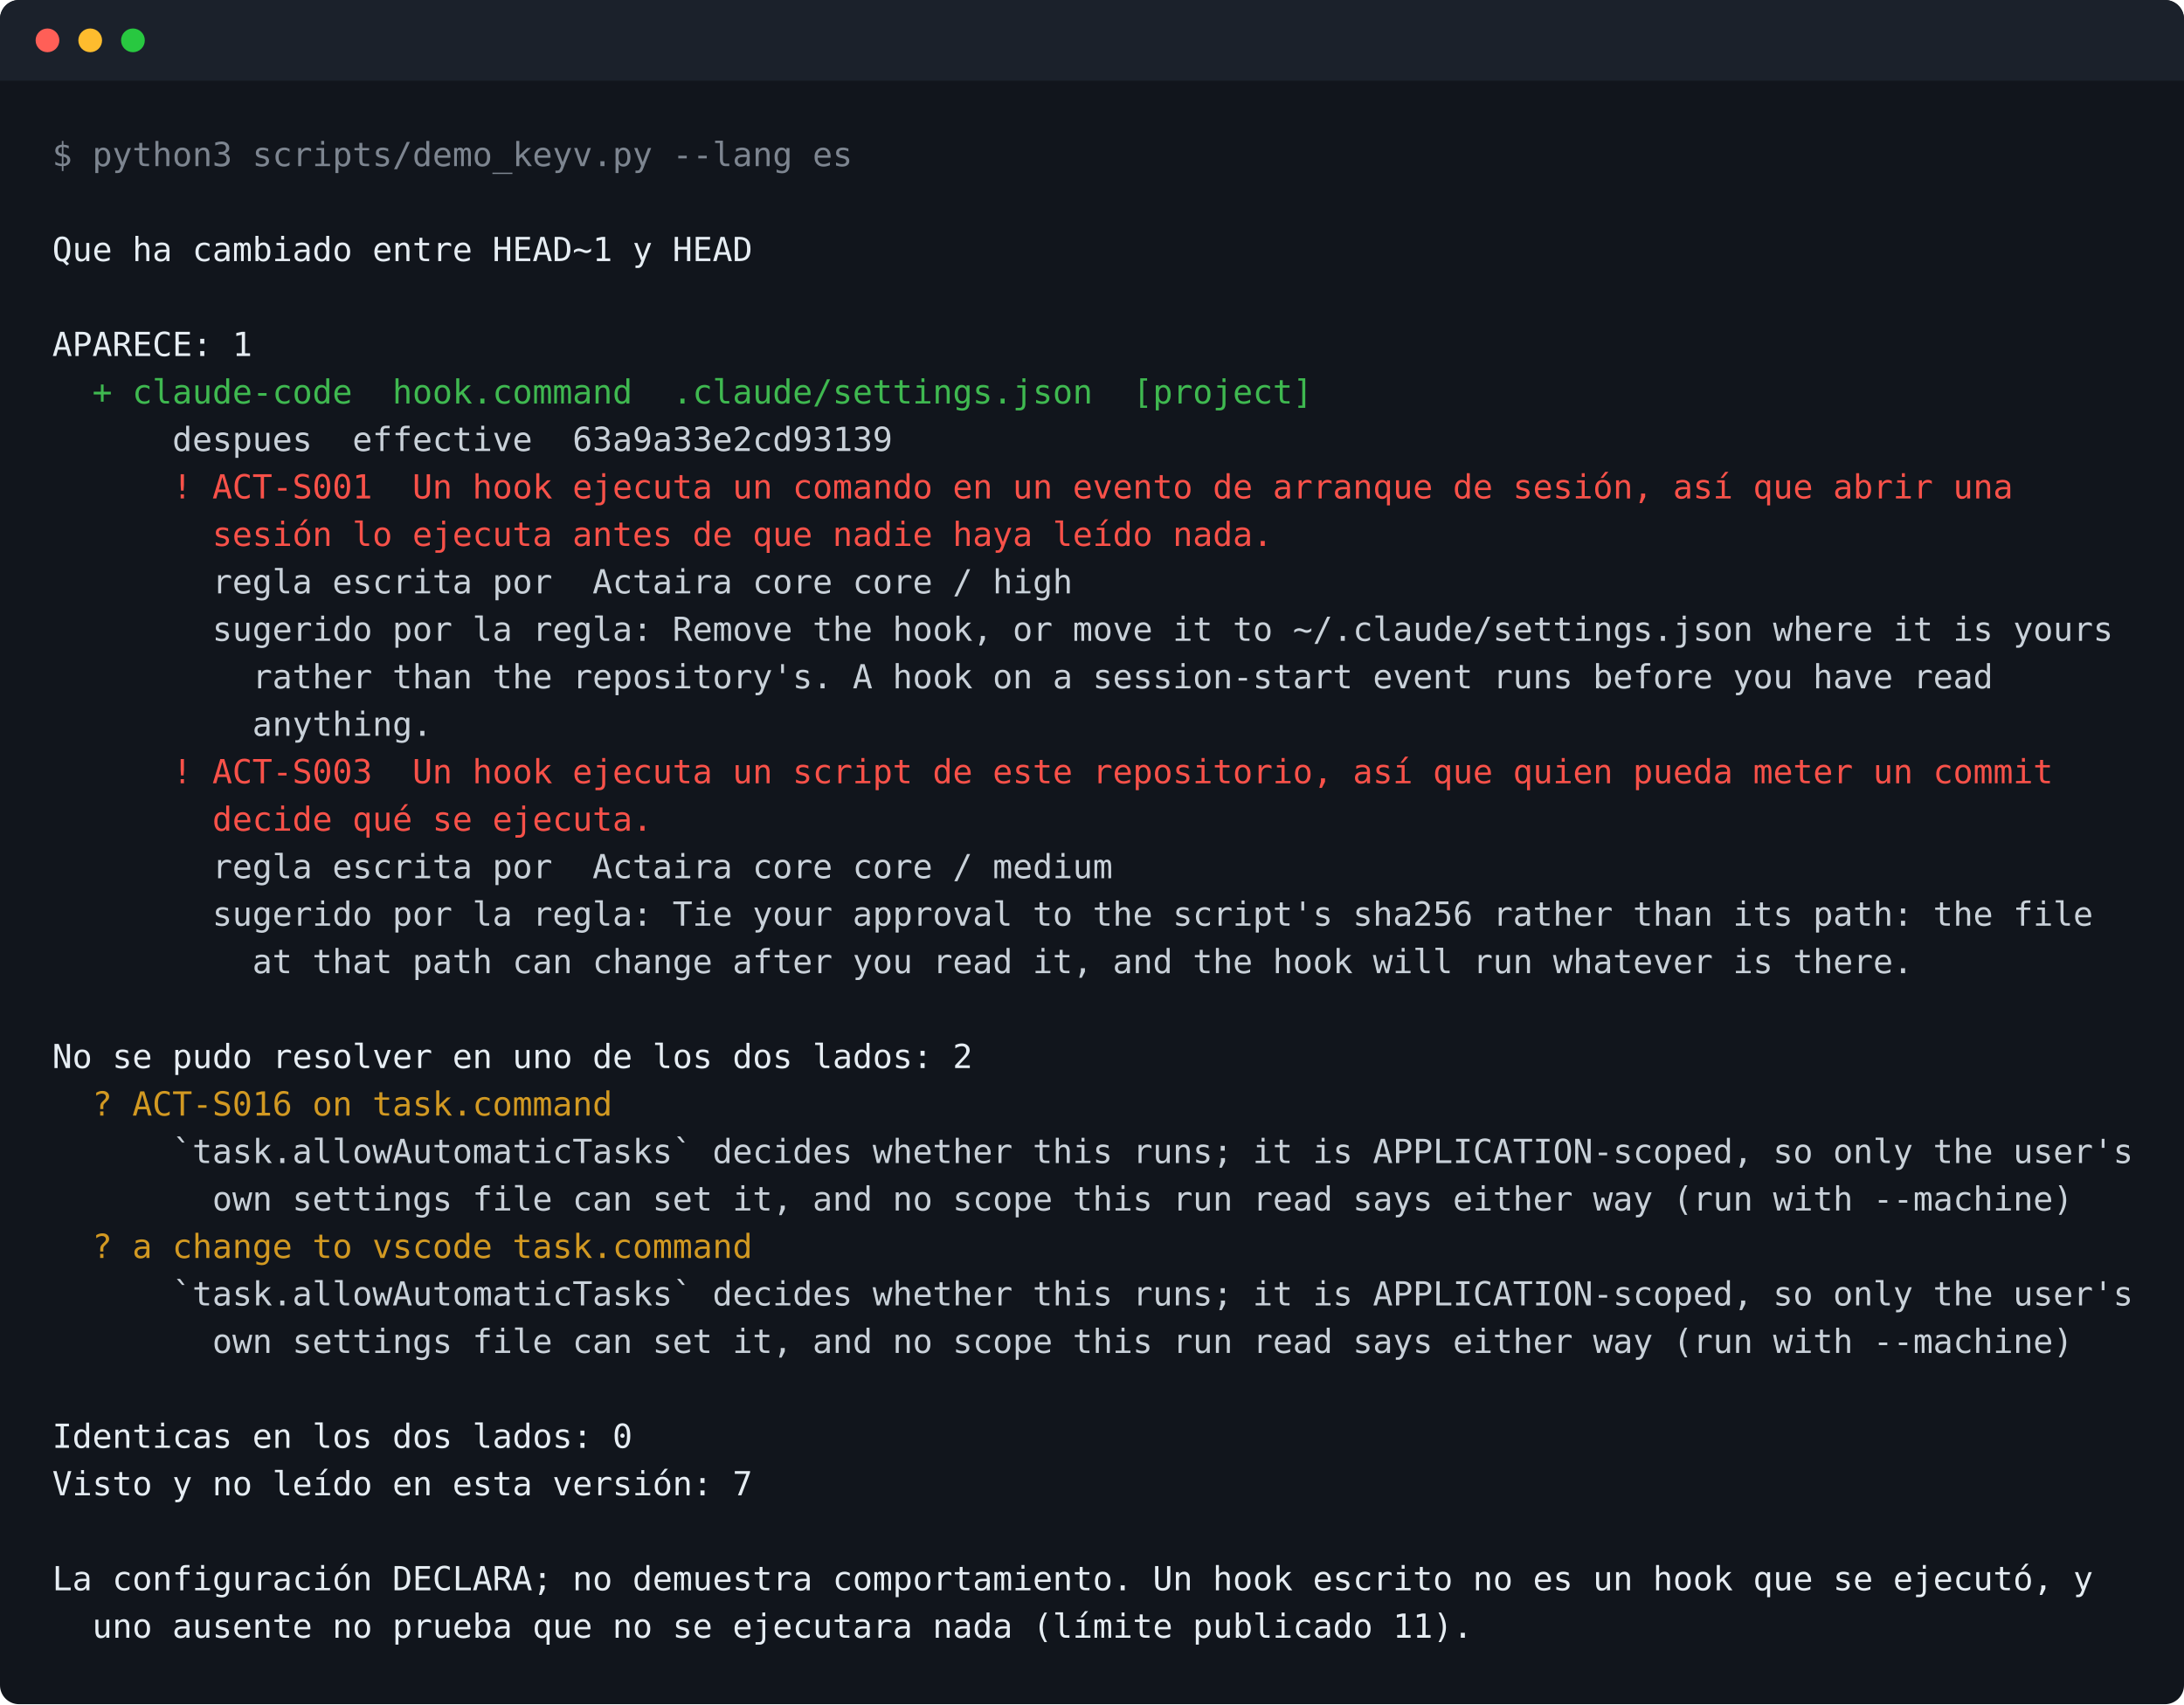
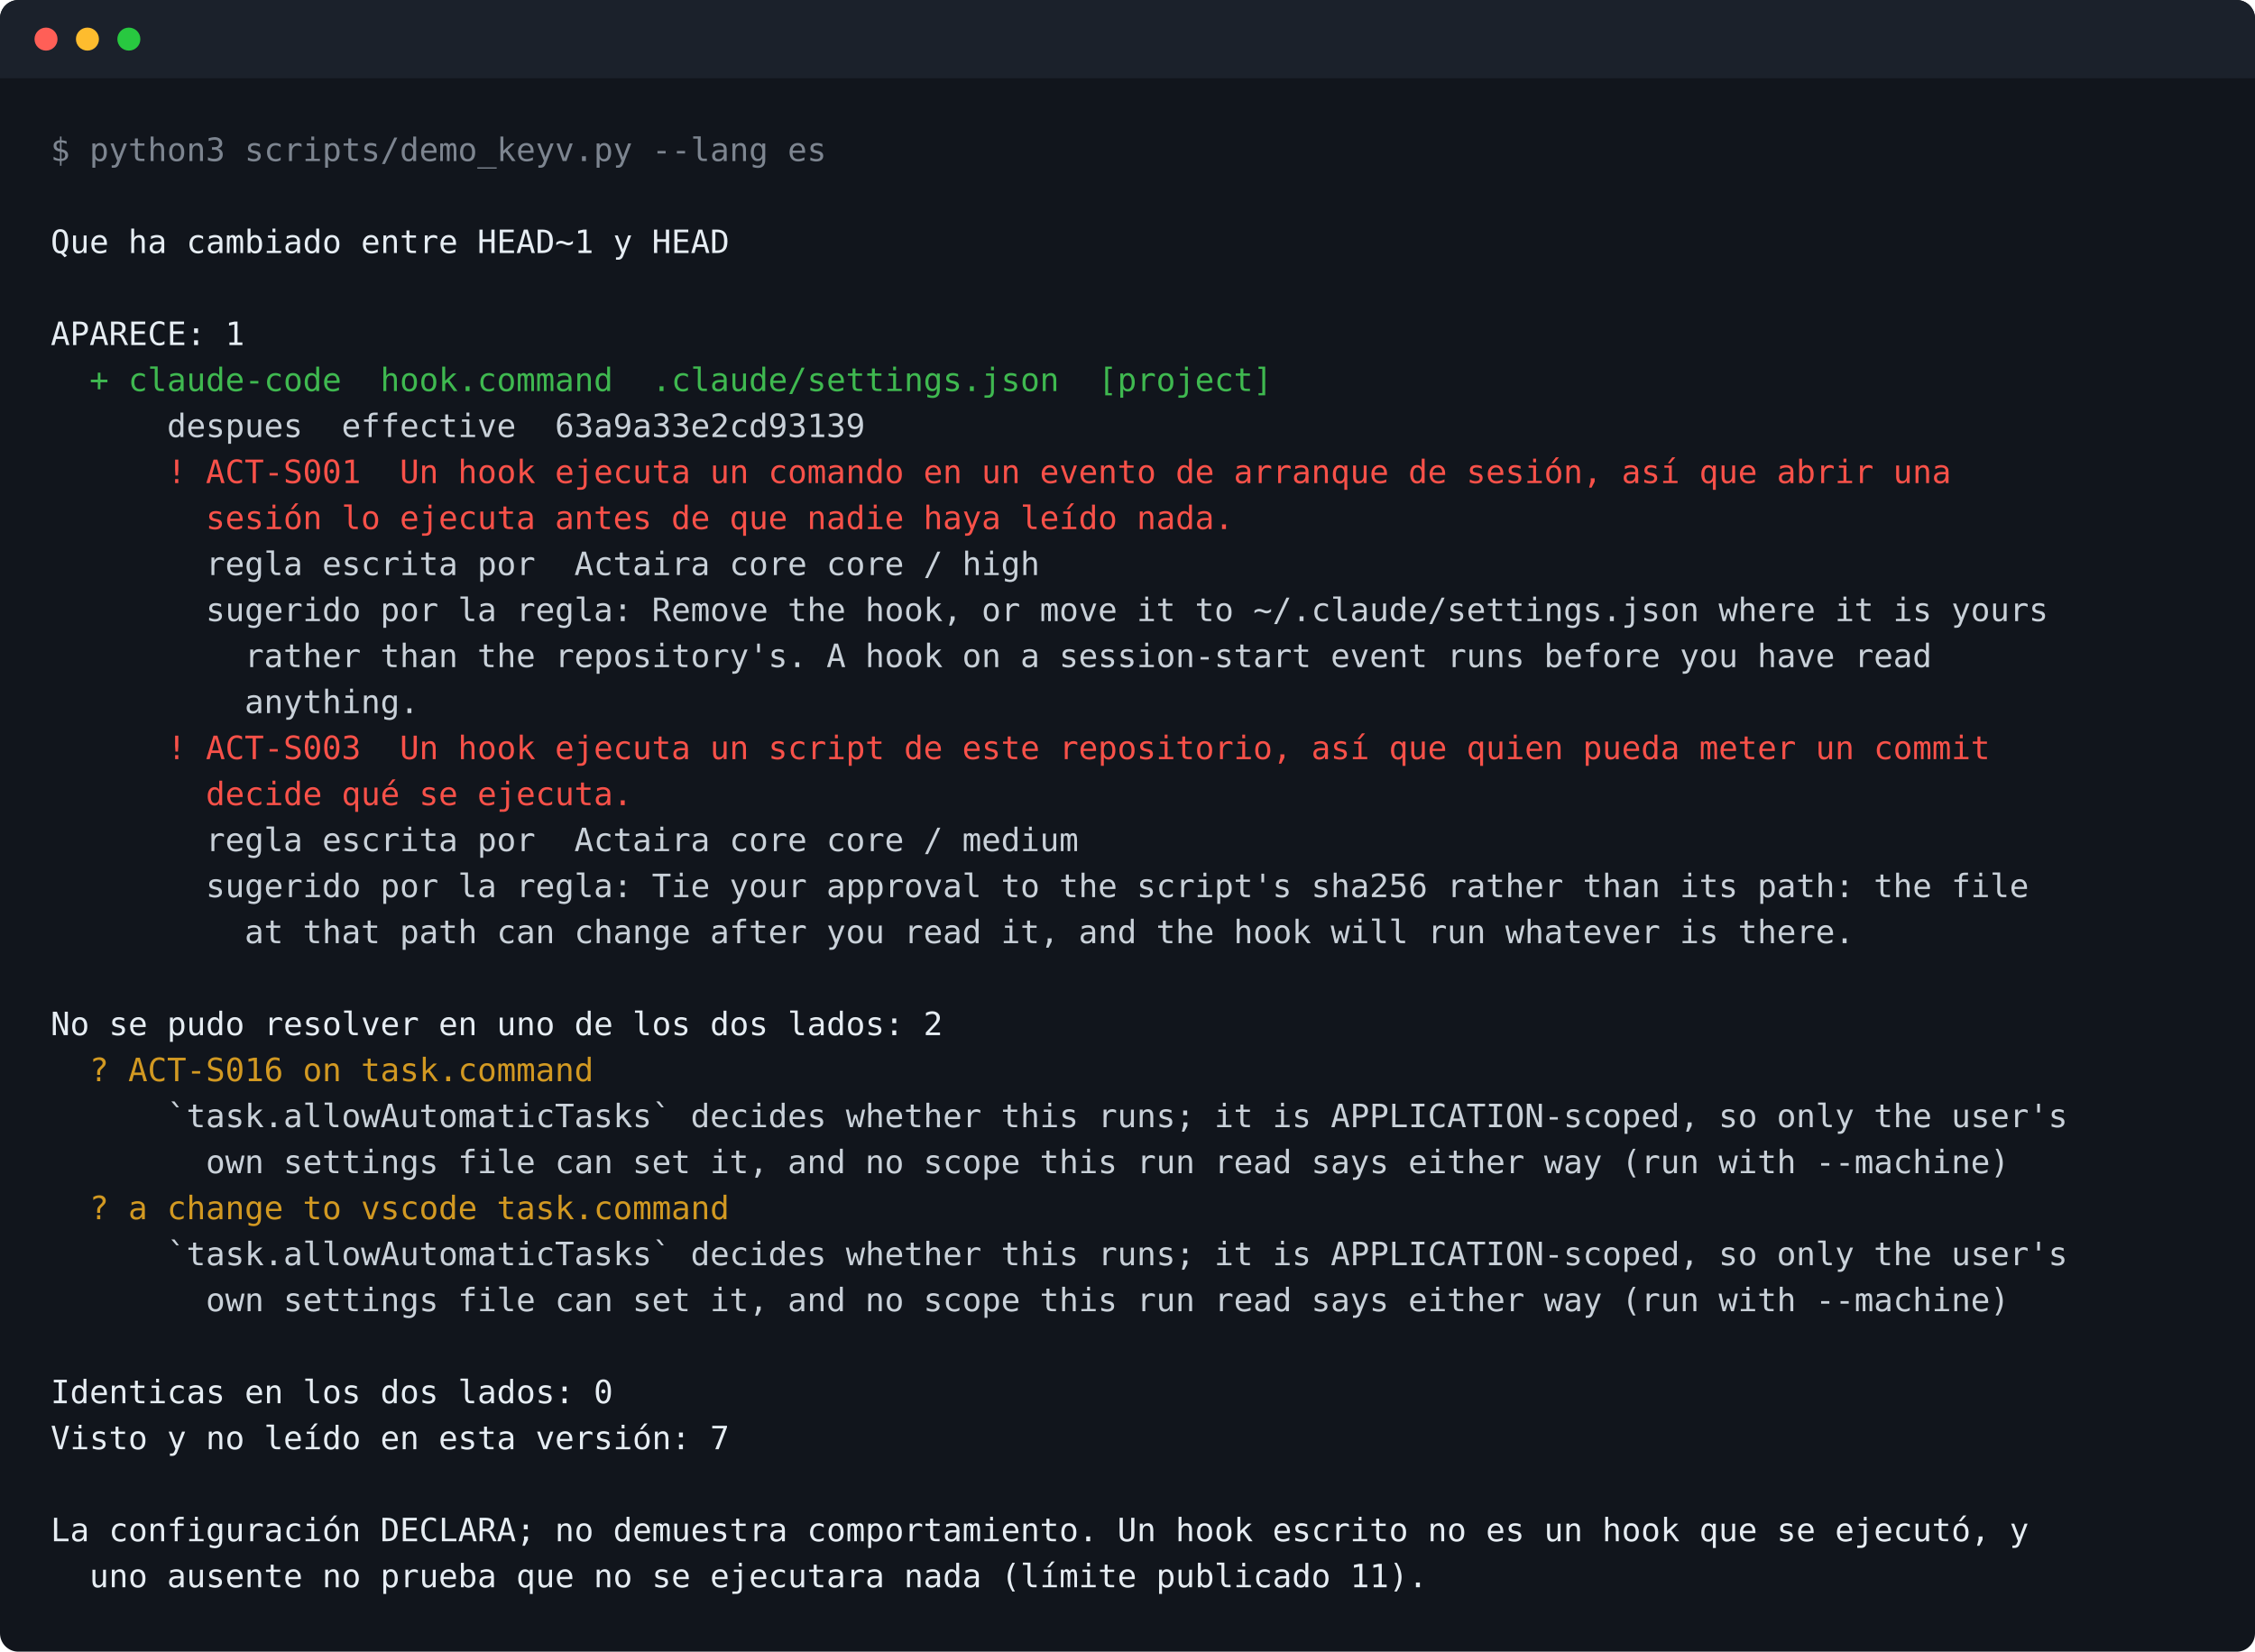
- <svg xmlns="http://www.w3.org/2000/svg" width="920" height="718" viewBox="0 0 920 718" role="img" aria-label="The output of python3 scripts/demo_keyv.py --lang es">
-   <rect width="920" height="718" rx="8" fill="#11151c" />
-   <path d="M0 8a8 8 0 0 1 8-8h904a8 8 0 0 1 8 8v26H0z" fill="#1b212b" />
+ <svg xmlns="http://www.w3.org/2000/svg" width="980" height="718" viewBox="0 0 980 718" role="img" aria-label="The output of python3 scripts/demo_keyv.py --lang es">
+   <rect width="980" height="718" rx="8" fill="#11151c" />
+   <path d="M0 8a8 8 0 0 1 8-8h964a8 8 0 0 1 8 8v26H0z" fill="#1b212b" />
  <circle cx="20" cy="17" r="5" fill="#ff5f57" />
  <circle cx="38" cy="17" r="5" fill="#febc2e" />
  <circle cx="56" cy="17" r="5" fill="#28c840" />
  <g font-family="ui-monospace, SFMono-Regular, Menlo, Consolas, DejaVu Sans Mono, monospace" font-size="14">
    <text x="22" y="70" fill="#7d8590" xml:space="preserve">$ python3 scripts/demo_keyv.py --lang es</text>
    <text x="22" y="110" fill="#e6edf3" xml:space="preserve">Que ha cambiado entre HEAD~1 y HEAD</text>
    <text x="22" y="150" fill="#e6edf3" xml:space="preserve">APARECE: 1</text>
    <text x="22" y="170" fill="#3fb950" xml:space="preserve">  + claude-code  hook.command  .claude/settings.json  [project]</text>
    <text x="22" y="190" fill="#c9d1d9" xml:space="preserve">      despues  effective  63a9a33e2cd93139</text>
    <text x="22" y="210" fill="#f85149" xml:space="preserve">      ! ACT-S001  Un hook ejecuta un comando en un evento de arranque de sesión, así que abrir una</text>
    <text x="22" y="230" fill="#f85149" xml:space="preserve">        sesión lo ejecuta antes de que nadie haya leído nada.</text>
    <text x="22" y="250" fill="#c9d1d9" xml:space="preserve">        regla escrita por  Actaira core core / high</text>
    <text x="22" y="270" fill="#c9d1d9" xml:space="preserve">        sugerido por la regla: Remove the hook, or move it to ~/.claude/settings.json where it is yours</text>
    <text x="22" y="290" fill="#c9d1d9" xml:space="preserve">          rather than the repository's. A hook on a session-start event runs before you have read</text>
    <text x="22" y="310" fill="#c9d1d9" xml:space="preserve">          anything.</text>
    <text x="22" y="330" fill="#f85149" xml:space="preserve">      ! ACT-S003  Un hook ejecuta un script de este repositorio, así que quien pueda meter un commit</text>
    <text x="22" y="350" fill="#f85149" xml:space="preserve">        decide qué se ejecuta.</text>
    <text x="22" y="370" fill="#c9d1d9" xml:space="preserve">        regla escrita por  Actaira core core / medium</text>
    <text x="22" y="390" fill="#c9d1d9" xml:space="preserve">        sugerido por la regla: Tie your approval to the script's sha256 rather than its path: the file</text>
    <text x="22" y="410" fill="#c9d1d9" xml:space="preserve">          at that path can change after you read it, and the hook will run whatever is there.</text>
    <text x="22" y="450" fill="#e6edf3" xml:space="preserve">No se pudo resolver en uno de los dos lados: 2</text>
    <text x="22" y="470" fill="#d29922" xml:space="preserve">  ? ACT-S016 on task.command</text>
    <text x="22" y="490" fill="#c9d1d9" xml:space="preserve">      `task.allowAutomaticTasks` decides whether this runs; it is APPLICATION-scoped, so only the user's</text>
    <text x="22" y="510" fill="#c9d1d9" xml:space="preserve">        own settings file can set it, and no scope this run read says either way (run with --machine)</text>
    <text x="22" y="530" fill="#d29922" xml:space="preserve">  ? a change to vscode task.command</text>
    <text x="22" y="550" fill="#c9d1d9" xml:space="preserve">      `task.allowAutomaticTasks` decides whether this runs; it is APPLICATION-scoped, so only the user's</text>
    <text x="22" y="570" fill="#c9d1d9" xml:space="preserve">        own settings file can set it, and no scope this run read says either way (run with --machine)</text>
    <text x="22" y="610" fill="#e6edf3" xml:space="preserve">Identicas en los dos lados: 0</text>
    <text x="22" y="630" fill="#e6edf3" xml:space="preserve">Visto y no leído en esta versión: 7</text>
    <text x="22" y="670" fill="#e6edf3" xml:space="preserve">La configuración DECLARA; no demuestra comportamiento. Un hook escrito no es un hook que se ejecutó, y</text>
    <text x="22" y="690" fill="#e6edf3" xml:space="preserve">  uno ausente no prueba que no se ejecutara nada (límite publicado 11).</text>
  </g>
</svg>
